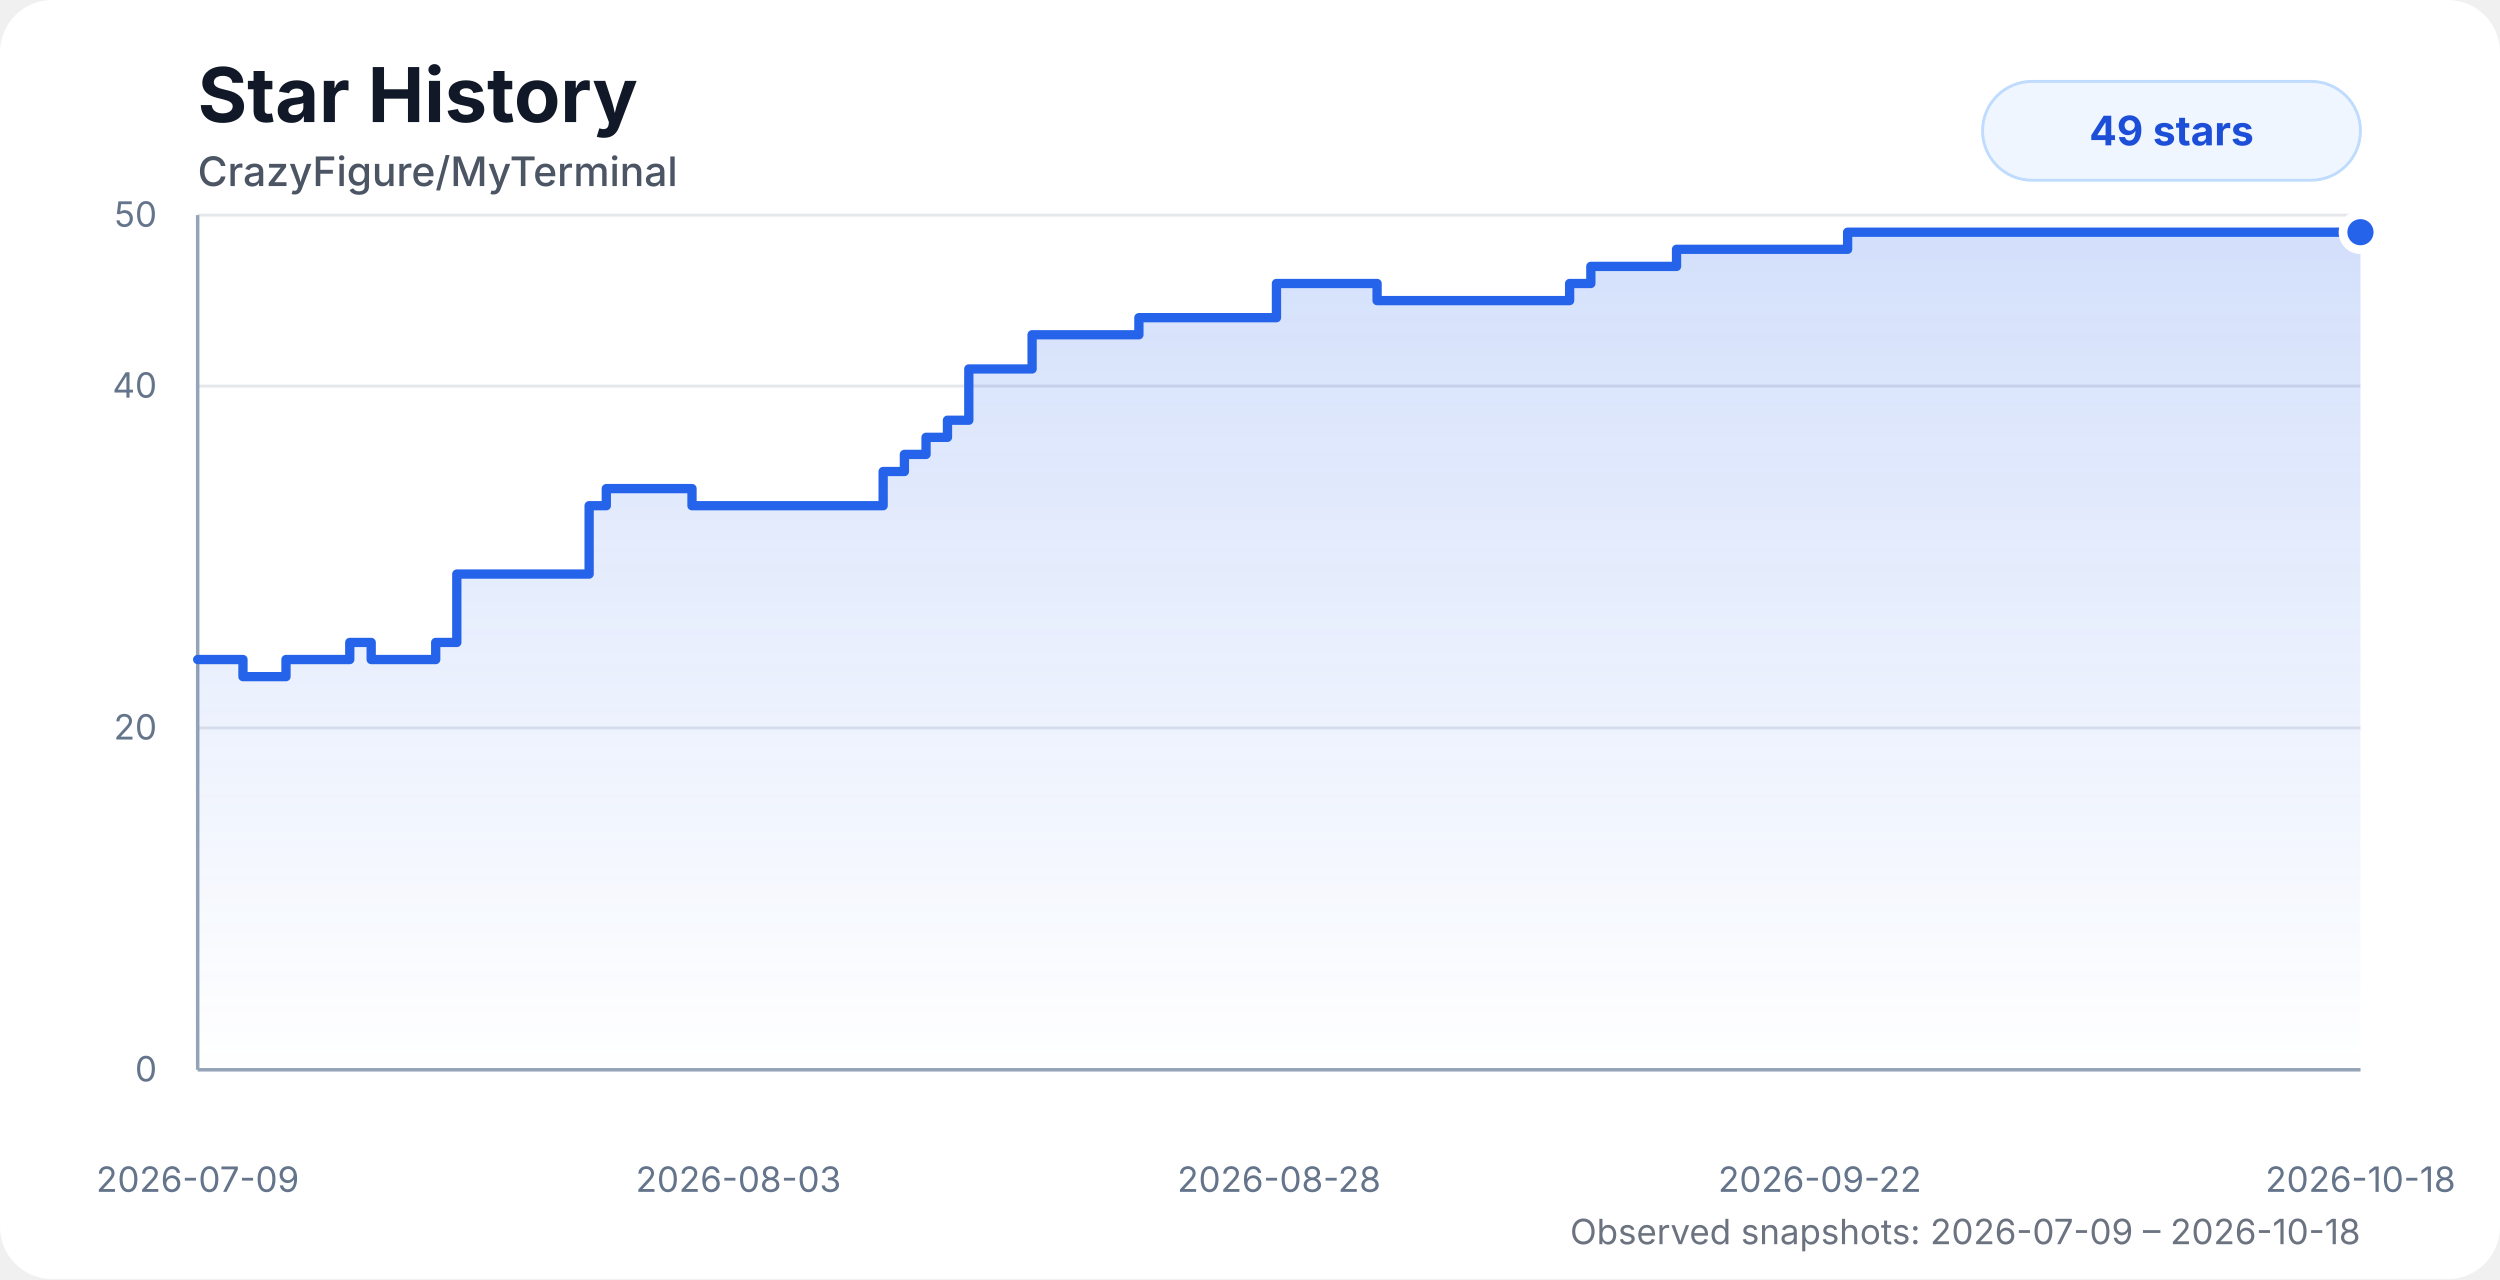
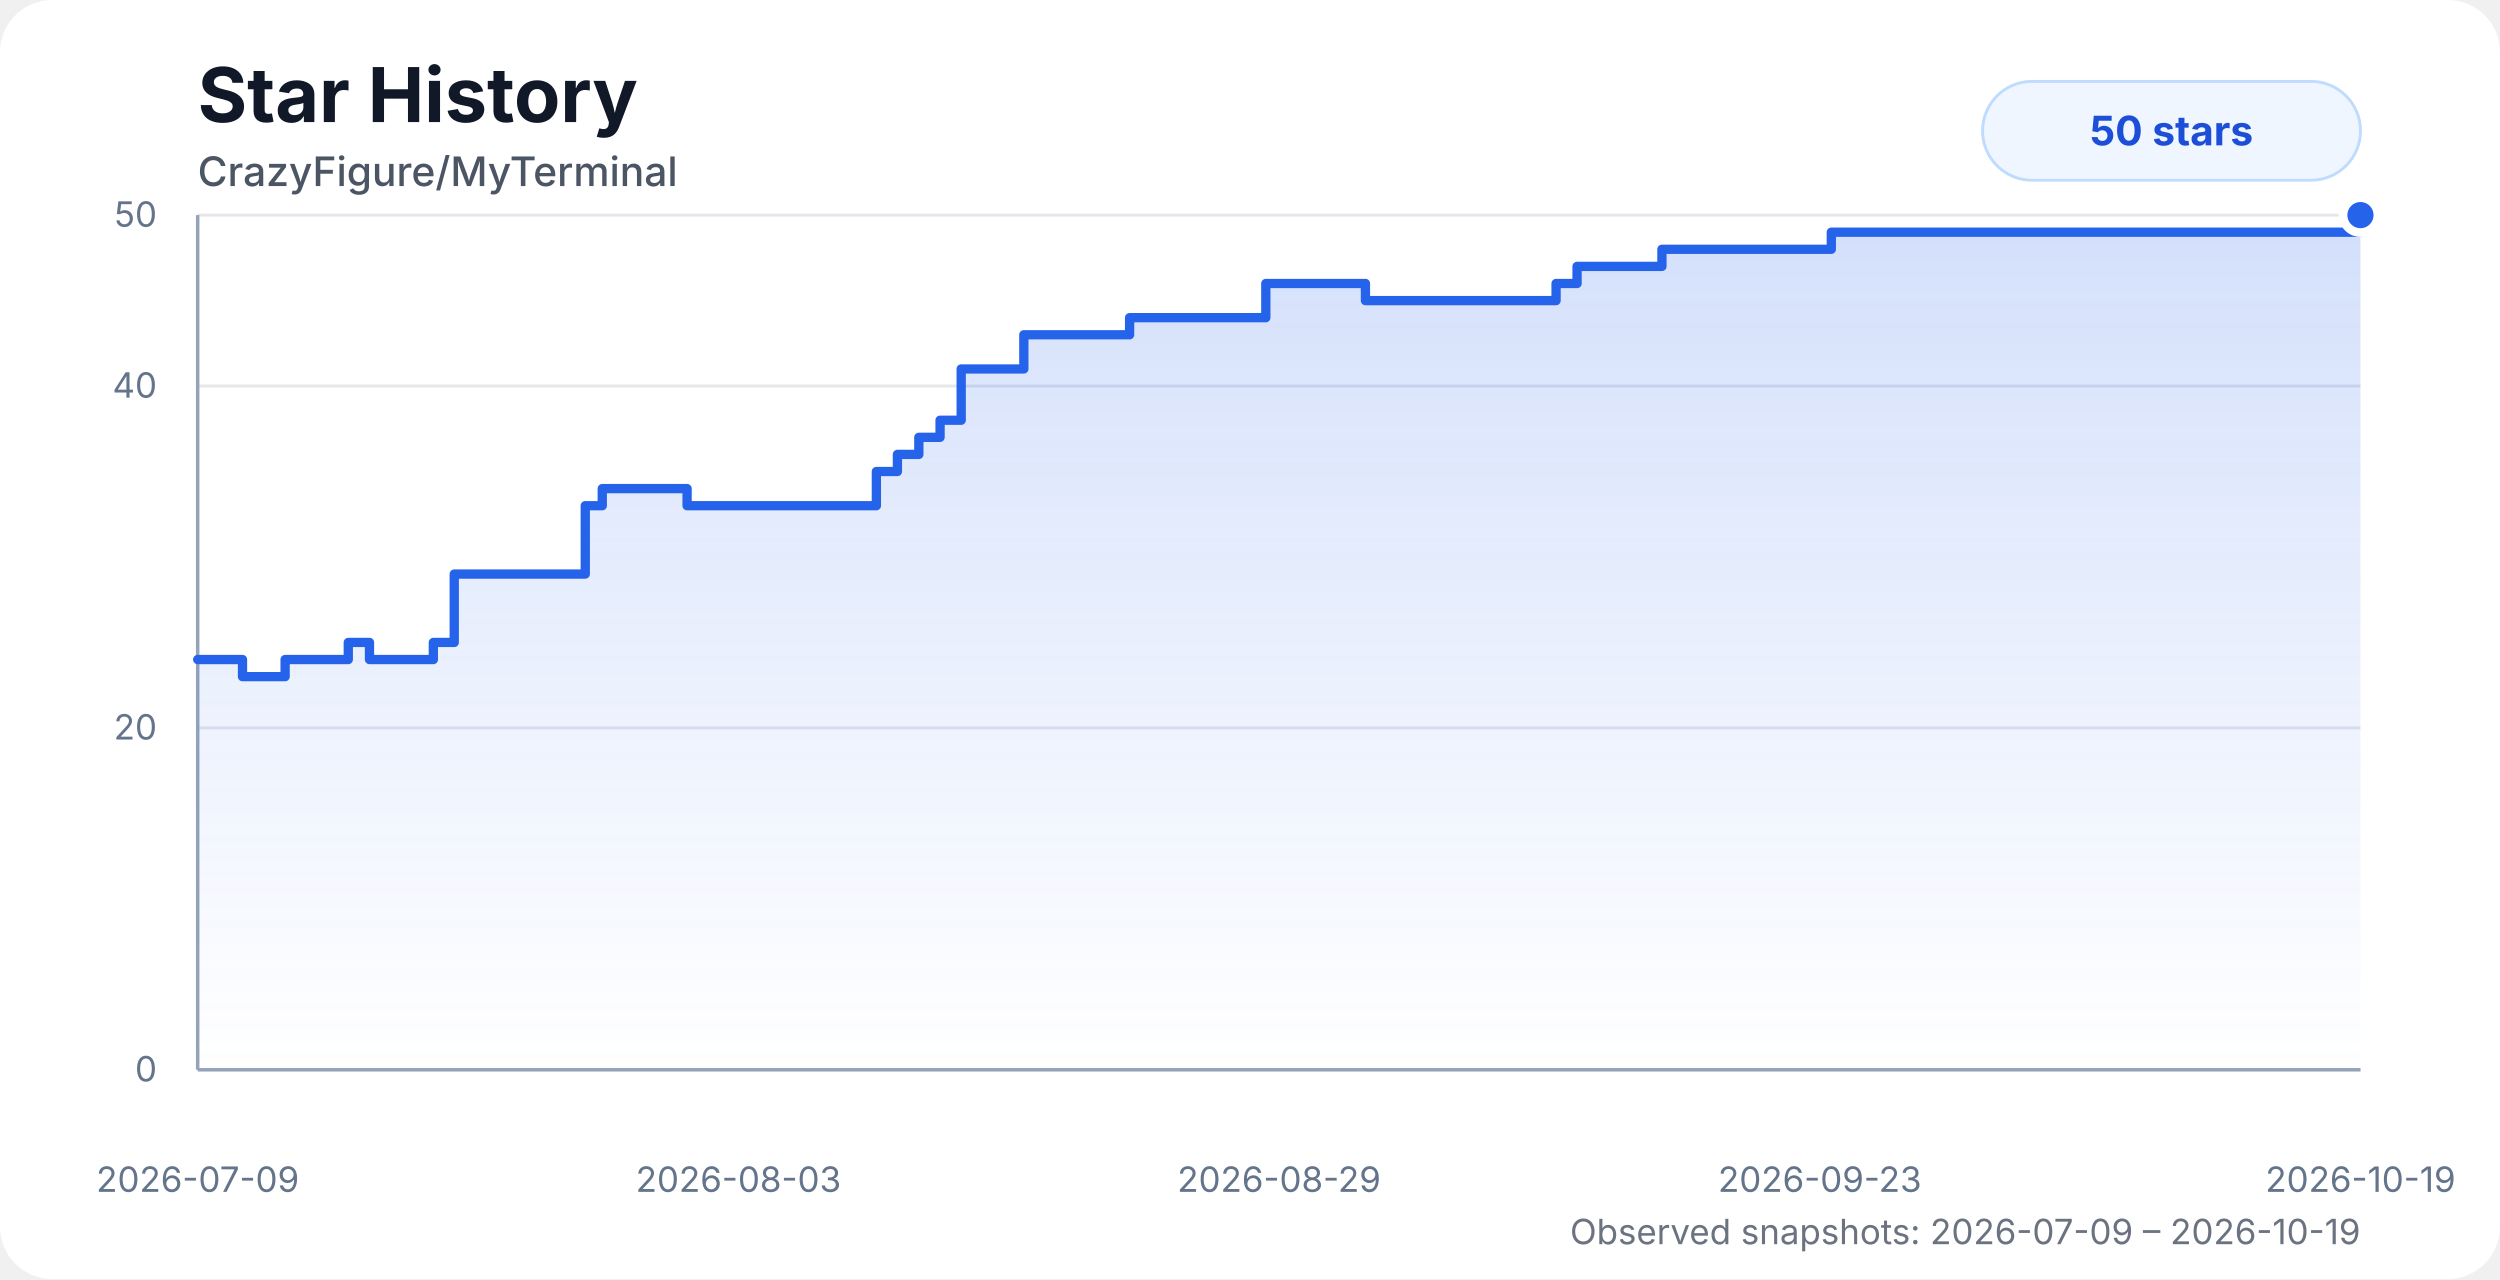
<svg xmlns="http://www.w3.org/2000/svg" width="860" height="440" viewBox="0 0 860 440" role="img" aria-labelledby="title desc">
  <style>
    .chart-bg { fill: #ffffff; }
    .title { fill: #111827; font: 700 26px system-ui, -apple-system, BlinkMacSystemFont, "Segoe UI", sans-serif; }
    .subtitle { fill: #4b5563; font: 500 14px system-ui, -apple-system, BlinkMacSystemFont, "Segoe UI", sans-serif; }
    .axis-label { fill: #64748b; font: 12px system-ui, -apple-system, BlinkMacSystemFont, "Segoe UI", sans-serif; }
    .grid { stroke: #e5e7eb; stroke-width: 1; }
    .axis { stroke: #94a3b8; stroke-width: 1.2; }
    .area { fill: url(#starGradient); opacity: 0.28; }
    .line { fill: none; stroke: #2563eb; stroke-width: 3.2; stroke-linecap: round; stroke-linejoin: round; }
    .dot { fill: #2563eb; stroke: #ffffff; stroke-width: 3; }
    .badge { fill: #eff6ff; stroke: #bfdbfe; }
    .badge-text { fill: #1d4ed8; font: 700 14px system-ui, -apple-system, BlinkMacSystemFont, "Segoe UI", sans-serif; }
    .status { fill: #6b7280; font: 12px system-ui, -apple-system, BlinkMacSystemFont, "Segoe UI", sans-serif; }
    @media (prefers-color-scheme: dark) {
      .chart-bg { fill: #0d1117; }
      .title { fill: #f8fafc; }
      .subtitle { fill: #cbd5e1; }
      .axis-label { fill: #94a3b8; }
      .grid { stroke: #1f2937; }
      .axis { stroke: #475569; }
      .dot { stroke: #0d1117; }
      .badge { fill: #172554; stroke: #1d4ed8; }
      .badge-text { fill: #bfdbfe; }
      .status { fill: #94a3b8; }
    }
  </style>
  <defs>
    <linearGradient id="starGradient" x1="0" x2="0" y1="0" y2="1">
      <stop offset="0%" stop-color="#2563eb" stop-opacity="0.72" />
      <stop offset="100%" stop-color="#2563eb" stop-opacity="0" />
    </linearGradient>
  </defs>
  <rect class="chart-bg" width="860" height="440" rx="18" />
  <text class="title" x="68" y="42">Star History</text>
  <text class="subtitle" x="68" y="64">CrazyFigure/MyTerminal</text>
  <g>
    <line class="grid" x1="68" y1="368" x2="812" y2="368" />
    <line class="grid" x1="68" y1="250.4" x2="812" y2="250.4" />
    <line class="grid" x1="68" y1="132.8" x2="812" y2="132.8" />
    <line class="grid" x1="68" y1="74" x2="812" y2="74" />
    <line class="axis" x1="68" y1="74" x2="68" y2="368" />
    <line class="axis" x1="68" y1="368" x2="812" y2="368" />
    <text class="axis-label" x="54" y="372" text-anchor="end">0</text>
    <text class="axis-label" x="54" y="254.4" text-anchor="end">20</text>
    <text class="axis-label" x="54" y="136.8" text-anchor="end">40</text>
    <text class="axis-label" x="54" y="78" text-anchor="end">50</text>
    <text class="axis-label" x="68" y="410" text-anchor="middle">2026-07-09</text>
    <text class="axis-label" x="254" y="410" text-anchor="middle">2026-08-03</text>
-     <text class="axis-label" x="440" y="410" text-anchor="middle">2026-08-28</text>
-     <text class="axis-label" x="626" y="410" text-anchor="middle">2026-09-22</text>
-     <text class="axis-label" x="812" y="410" text-anchor="middle">2026-10-18</text>
+     <text class="axis-label" x="440" y="410" text-anchor="middle">2026-08-29</text>
+     <text class="axis-label" x="626" y="410" text-anchor="middle">2026-09-23</text>
+     <text class="axis-label" x="812" y="410" text-anchor="middle">2026-10-19</text>
  </g>
-   <path class="area" d="M 68 226.88 H 76.43 V 226.88 H 83.58 V 232.76 H 98.38 V 226.88 H 120.32 V 221 H 127.69 V 226.88 H 149.88 V 221 H 157.14 V 197.48 H 164.49 V 197.48 H 202.66 V 173.96 H 208.57 V 168.08 H 238.05 V 173.96 H 260.06 V 173.96 H 267.41 V 173.96 H 274.76 V 173.96 H 281.97 V 173.96 H 289 V 173.96 H 296.39 V 173.96 H 303.8 V 162.2 H 311.11 V 156.32 H 318.56 V 150.44 H 325.93 V 144.56 H 333.27 V 126.92 H 340.3 V 126.92 H 347.69 V 126.92 H 355.04 V 115.16 H 362.37 V 115.16 H 369.74 V 115.16 H 377.08 V 115.16 H 384.47 V 115.16 H 391.78 V 109.28 H 399.18 V 109.28 H 406.53 V 109.28 H 413.85 V 109.28 H 421.25 V 109.28 H 431.22 V 109.28 H 439.1 V 97.52 H 444.91 V 97.52 H 451.93 V 97.52 H 459.36 V 97.52 H 466.48 V 97.52 H 473.72 V 103.4 H 481.07 V 103.4 H 488.46 V 103.4 H 495.76 V 103.4 H 503.17 V 103.4 H 510.56 V 103.4 H 517.87 V 103.4 H 525.24 V 103.4 H 532.59 V 103.4 H 539.95 V 97.52 H 547.25 V 91.64 H 554.72 V 91.64 H 562.12 V 91.64 H 569.39 V 91.64 H 576.73 V 85.76 H 584.1 V 85.76 H 591.4 V 85.76 H 598.75 V 85.76 H 606.23 V 85.76 H 613.62 V 85.76 H 620.91 V 85.76 H 628.18 V 85.76 H 635.58 V 79.88 H 642.92 V 79.88 H 650.27 V 79.88 H 657.76 V 79.88 H 665.24 V 79.88 H 672.58 V 79.88 H 679.89 V 79.88 H 687.36 V 79.88 H 694.66 V 79.88 H 701.88 V 79.88 H 709.35 V 79.88 H 716.76 V 79.88 H 724.24 V 79.88 H 731.5 V 79.88 H 738.92 V 79.88 H 746.26 V 79.88 H 753.55 V 79.88 H 760.92 V 79.88 H 768.31 V 79.88 H 775.77 V 79.88 H 782.64 V 79.88 H 789.9 V 79.88 H 797.25 V 79.88 H 804.53 V 79.88 H 812 V 79.88 L 812 368 L 68 368 Z" />
-   <path class="line" d="M 68 226.88 H 76.43 V 226.88 H 83.58 V 232.76 H 98.38 V 226.88 H 120.32 V 221 H 127.69 V 226.88 H 149.88 V 221 H 157.14 V 197.48 H 164.49 V 197.48 H 202.66 V 173.96 H 208.57 V 168.08 H 238.05 V 173.96 H 260.06 V 173.96 H 267.41 V 173.96 H 274.76 V 173.96 H 281.97 V 173.96 H 289 V 173.96 H 296.39 V 173.96 H 303.8 V 162.2 H 311.11 V 156.32 H 318.56 V 150.44 H 325.93 V 144.56 H 333.27 V 126.92 H 340.3 V 126.92 H 347.69 V 126.92 H 355.04 V 115.16 H 362.37 V 115.16 H 369.74 V 115.16 H 377.08 V 115.16 H 384.47 V 115.16 H 391.78 V 109.28 H 399.18 V 109.28 H 406.53 V 109.28 H 413.85 V 109.28 H 421.25 V 109.28 H 431.22 V 109.28 H 439.1 V 97.52 H 444.91 V 97.52 H 451.93 V 97.52 H 459.36 V 97.52 H 466.48 V 97.52 H 473.72 V 103.4 H 481.07 V 103.4 H 488.46 V 103.4 H 495.76 V 103.4 H 503.17 V 103.4 H 510.56 V 103.4 H 517.87 V 103.4 H 525.24 V 103.4 H 532.59 V 103.4 H 539.95 V 97.52 H 547.25 V 91.64 H 554.72 V 91.64 H 562.12 V 91.64 H 569.39 V 91.64 H 576.73 V 85.76 H 584.1 V 85.76 H 591.4 V 85.76 H 598.75 V 85.76 H 606.23 V 85.76 H 613.62 V 85.76 H 620.91 V 85.76 H 628.18 V 85.76 H 635.58 V 79.88 H 642.92 V 79.88 H 650.27 V 79.88 H 657.76 V 79.88 H 665.24 V 79.88 H 672.58 V 79.88 H 679.89 V 79.88 H 687.36 V 79.88 H 694.66 V 79.88 H 701.88 V 79.88 H 709.35 V 79.88 H 716.76 V 79.88 H 724.24 V 79.88 H 731.5 V 79.88 H 738.92 V 79.88 H 746.26 V 79.88 H 753.55 V 79.88 H 760.92 V 79.88 H 768.31 V 79.88 H 775.77 V 79.88 H 782.64 V 79.88 H 789.9 V 79.88 H 797.25 V 79.88 H 804.53 V 79.88 H 812 V 79.88" />
-   <circle class="dot" cx="812" cy="79.88" r="6" />
+   <path class="area" d="M 68 226.88 H 76.35 V 226.88 H 83.42 V 232.76 H 98.08 V 226.88 H 119.81 V 221 H 127.1 V 226.88 H 149.07 V 221 H 156.26 V 197.48 H 163.54 V 197.48 H 201.33 V 173.96 H 207.18 V 168.08 H 236.36 V 173.96 H 258.16 V 173.96 H 265.44 V 173.96 H 272.72 V 173.96 H 279.85 V 173.96 H 286.81 V 173.96 H 294.13 V 173.96 H 301.47 V 162.2 H 308.71 V 156.32 H 316.08 V 150.44 H 323.38 V 144.56 H 330.65 V 126.92 H 337.6 V 126.92 H 344.93 V 126.92 H 352.2 V 115.16 H 359.46 V 115.16 H 366.75 V 115.16 H 374.03 V 115.16 H 381.34 V 115.16 H 388.58 V 109.28 H 395.9 V 109.28 H 403.18 V 109.28 H 410.43 V 109.28 H 417.75 V 109.28 H 427.63 V 109.28 H 435.44 V 97.52 H 441.18 V 97.52 H 448.14 V 97.52 H 455.49 V 97.52 H 462.54 V 97.52 H 469.71 V 103.4 H 476.98 V 103.4 H 484.3 V 103.4 H 491.53 V 103.4 H 498.87 V 103.4 H 506.19 V 103.4 H 513.42 V 103.4 H 520.72 V 103.4 H 528 V 103.4 H 535.29 V 97.52 H 542.51 V 91.64 H 549.91 V 91.64 H 557.23 V 91.64 H 564.43 V 91.64 H 571.7 V 85.76 H 578.99 V 85.76 H 586.22 V 85.76 H 593.5 V 85.76 H 600.91 V 85.76 H 608.22 V 85.76 H 615.44 V 85.76 H 622.64 V 85.76 H 629.97 V 79.88 H 637.23 V 79.88 H 644.51 V 79.88 H 651.93 V 79.88 H 659.34 V 79.88 H 666.61 V 79.88 H 673.84 V 79.88 H 681.24 V 79.88 H 688.46 V 79.88 H 695.61 V 79.88 H 703.01 V 79.88 H 710.34 V 79.88 H 717.76 V 79.88 H 724.94 V 79.88 H 732.29 V 79.88 H 739.55 V 79.88 H 746.77 V 79.88 H 754.06 V 79.88 H 761.39 V 79.88 H 768.77 V 79.88 H 775.58 V 79.88 H 782.76 V 79.88 H 790.04 V 79.88 H 797.25 V 79.88 H 804.64 V 79.88 H 812 V 74 L 812 368 L 68 368 Z" />
+   <path class="line" d="M 68 226.88 H 76.35 V 226.88 H 83.42 V 232.76 H 98.08 V 226.88 H 119.81 V 221 H 127.1 V 226.88 H 149.07 V 221 H 156.26 V 197.48 H 163.54 V 197.48 H 201.33 V 173.96 H 207.18 V 168.08 H 236.36 V 173.96 H 258.16 V 173.96 H 265.44 V 173.96 H 272.72 V 173.96 H 279.85 V 173.96 H 286.81 V 173.96 H 294.13 V 173.96 H 301.47 V 162.2 H 308.71 V 156.32 H 316.08 V 150.44 H 323.38 V 144.56 H 330.65 V 126.92 H 337.6 V 126.92 H 344.93 V 126.92 H 352.2 V 115.16 H 359.46 V 115.16 H 366.75 V 115.16 H 374.03 V 115.16 H 381.34 V 115.16 H 388.58 V 109.28 H 395.9 V 109.28 H 403.18 V 109.28 H 410.43 V 109.28 H 417.75 V 109.28 H 427.63 V 109.28 H 435.44 V 97.52 H 441.18 V 97.52 H 448.14 V 97.52 H 455.49 V 97.52 H 462.54 V 97.52 H 469.71 V 103.4 H 476.98 V 103.4 H 484.3 V 103.4 H 491.53 V 103.4 H 498.87 V 103.4 H 506.19 V 103.4 H 513.42 V 103.4 H 520.72 V 103.4 H 528 V 103.4 H 535.29 V 97.52 H 542.51 V 91.64 H 549.91 V 91.64 H 557.23 V 91.64 H 564.43 V 91.64 H 571.7 V 85.76 H 578.99 V 85.76 H 586.22 V 85.76 H 593.5 V 85.76 H 600.91 V 85.76 H 608.22 V 85.76 H 615.44 V 85.76 H 622.64 V 85.76 H 629.97 V 79.88 H 637.23 V 79.88 H 644.51 V 79.88 H 651.93 V 79.88 H 659.34 V 79.88 H 666.61 V 79.88 H 673.84 V 79.88 H 681.24 V 79.88 H 688.46 V 79.88 H 695.61 V 79.88 H 703.01 V 79.88 H 710.34 V 79.88 H 717.76 V 79.88 H 724.94 V 79.88 H 732.29 V 79.88 H 739.55 V 79.88 H 746.77 V 79.88 H 754.06 V 79.88 H 761.39 V 79.88 H 768.77 V 79.88 H 775.58 V 79.88 H 782.76 V 79.88 H 790.04 V 79.88 H 797.25 V 79.88 H 804.64 V 79.88 H 812 V 74" />
+   <circle class="dot" cx="812" cy="74" r="6" />
  <rect class="badge" x="682" y="28" width="130" height="34" rx="17" />
-   <text class="badge-text" x="747" y="50" text-anchor="middle">49 stars</text>
-   <text class="status" x="812" y="428" text-anchor="end">Observed snapshots: 2026-07-09 – 2026-10-18</text>
+   <text class="badge-text" x="747" y="50" text-anchor="middle">50 stars</text>
+   <text class="status" x="812" y="428" text-anchor="end">Observed snapshots: 2026-07-09 – 2026-10-19</text>
</svg>
